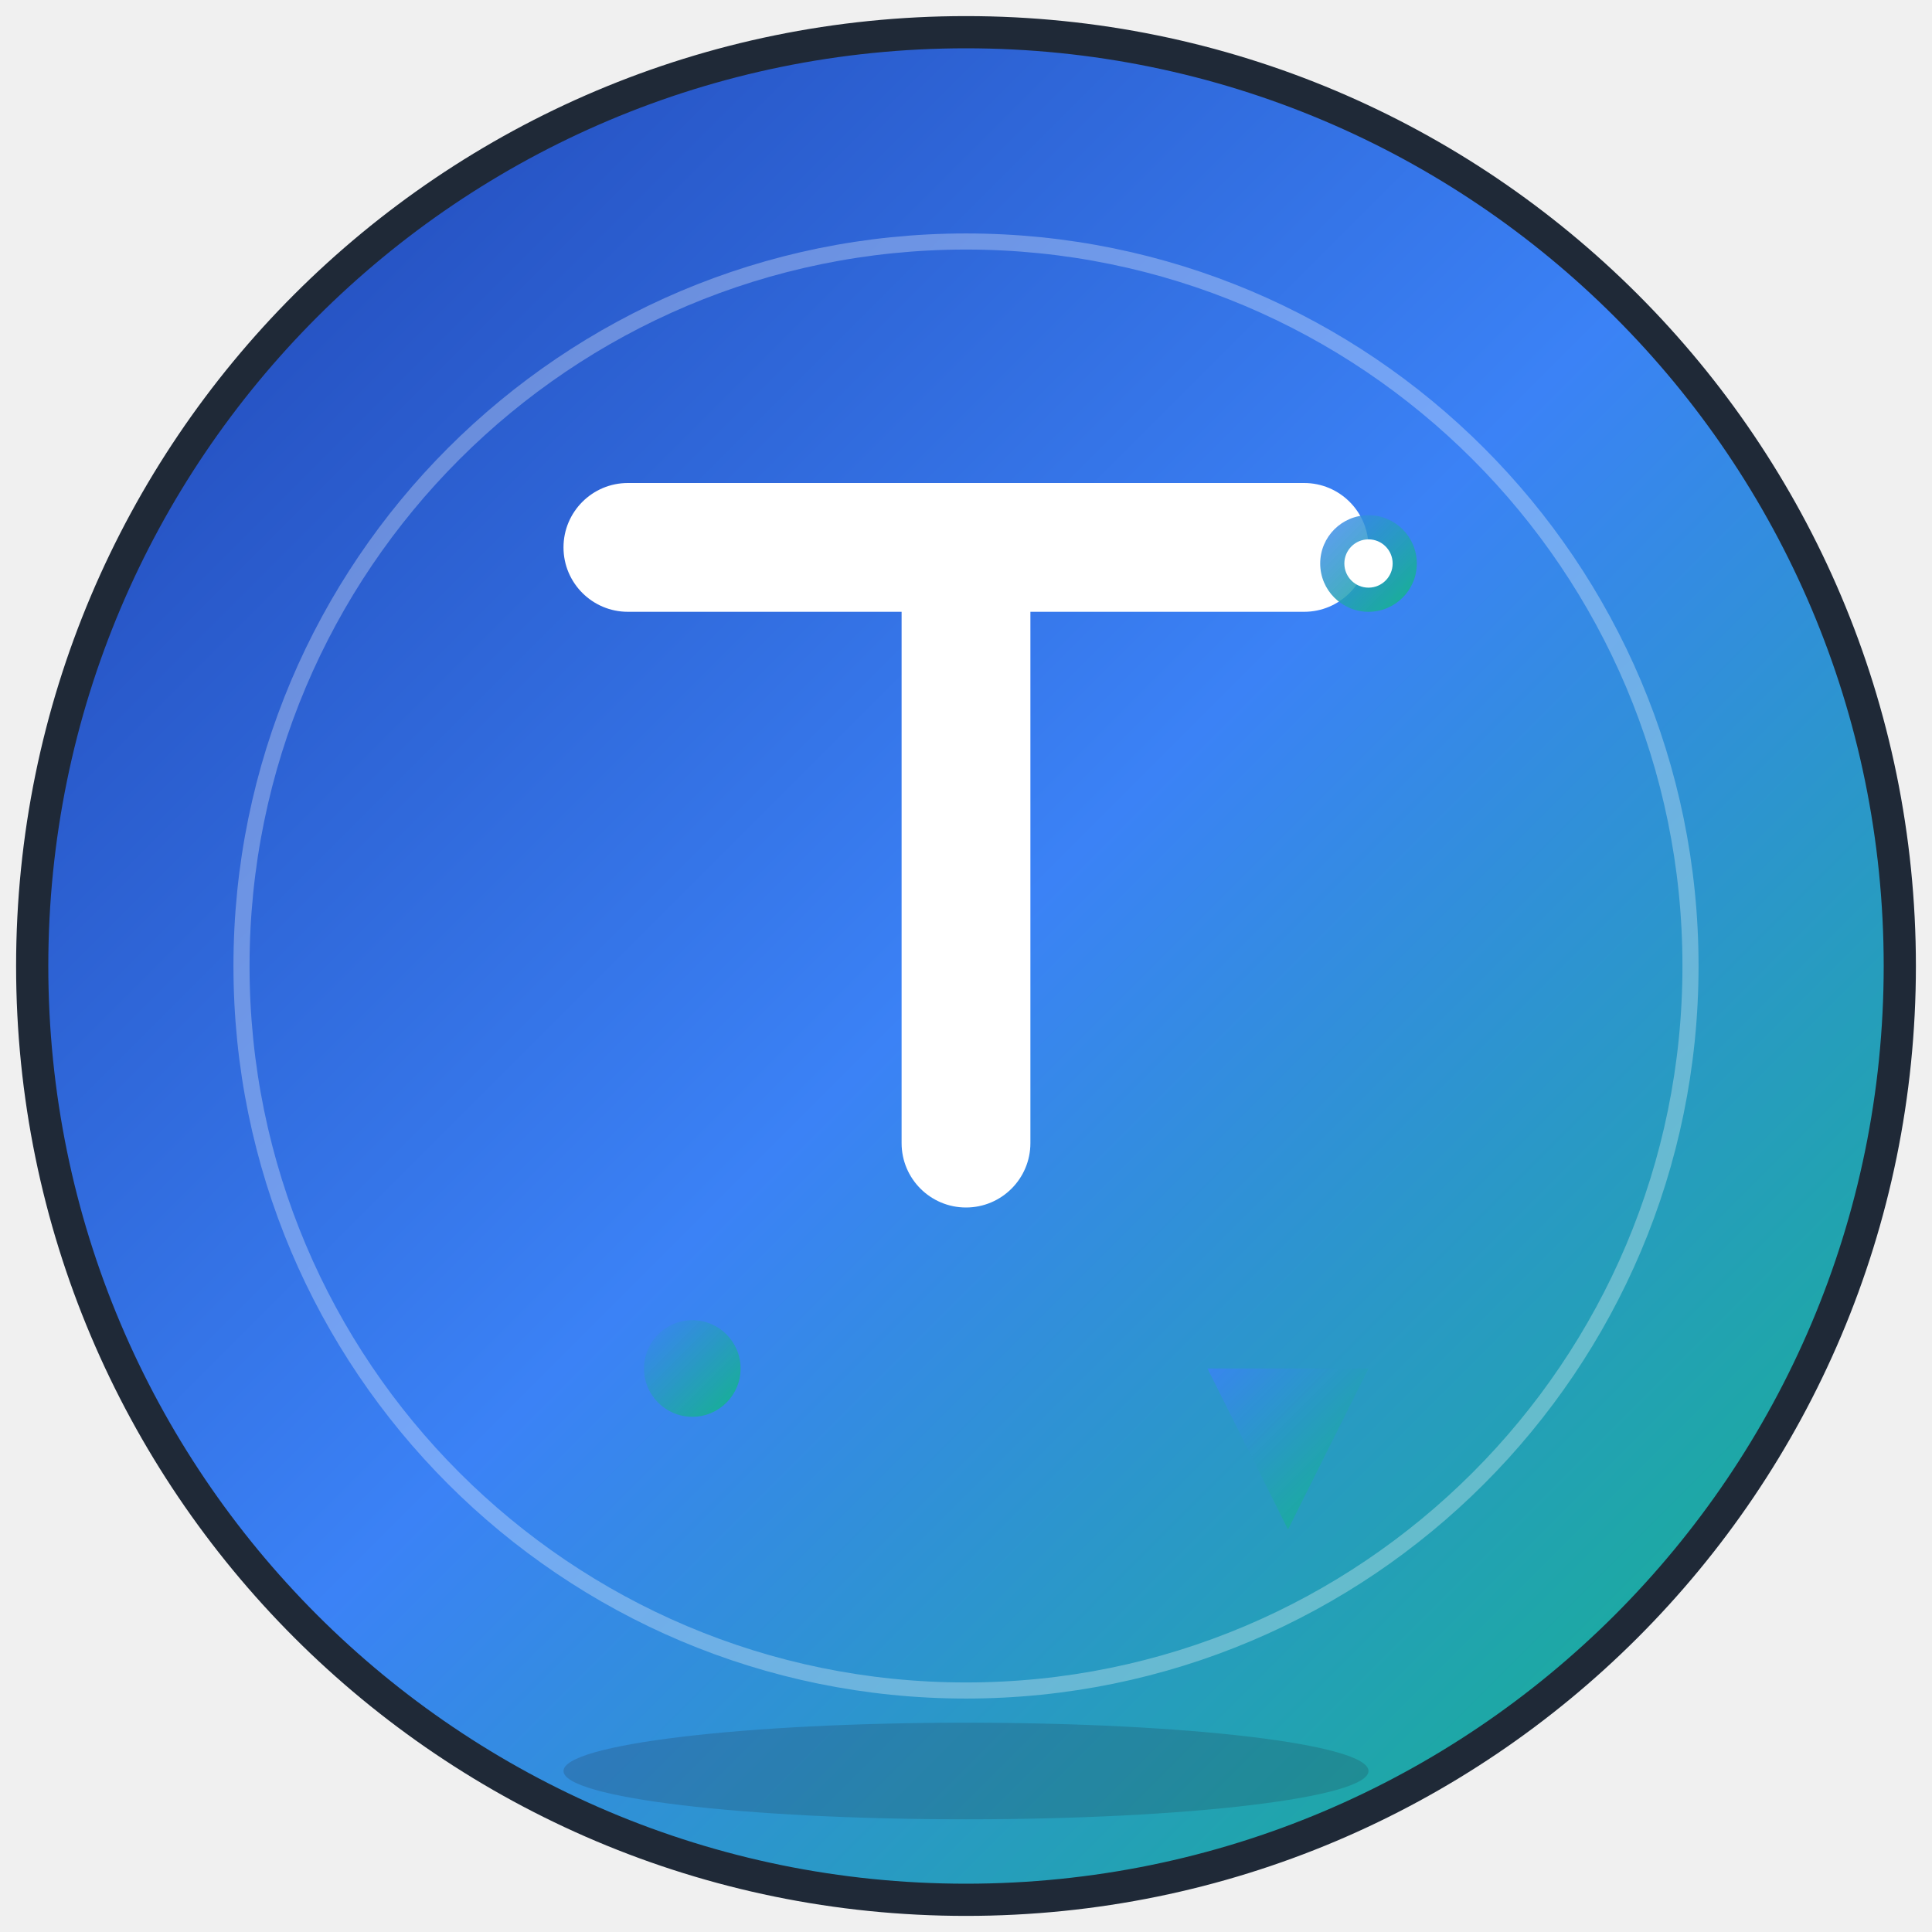
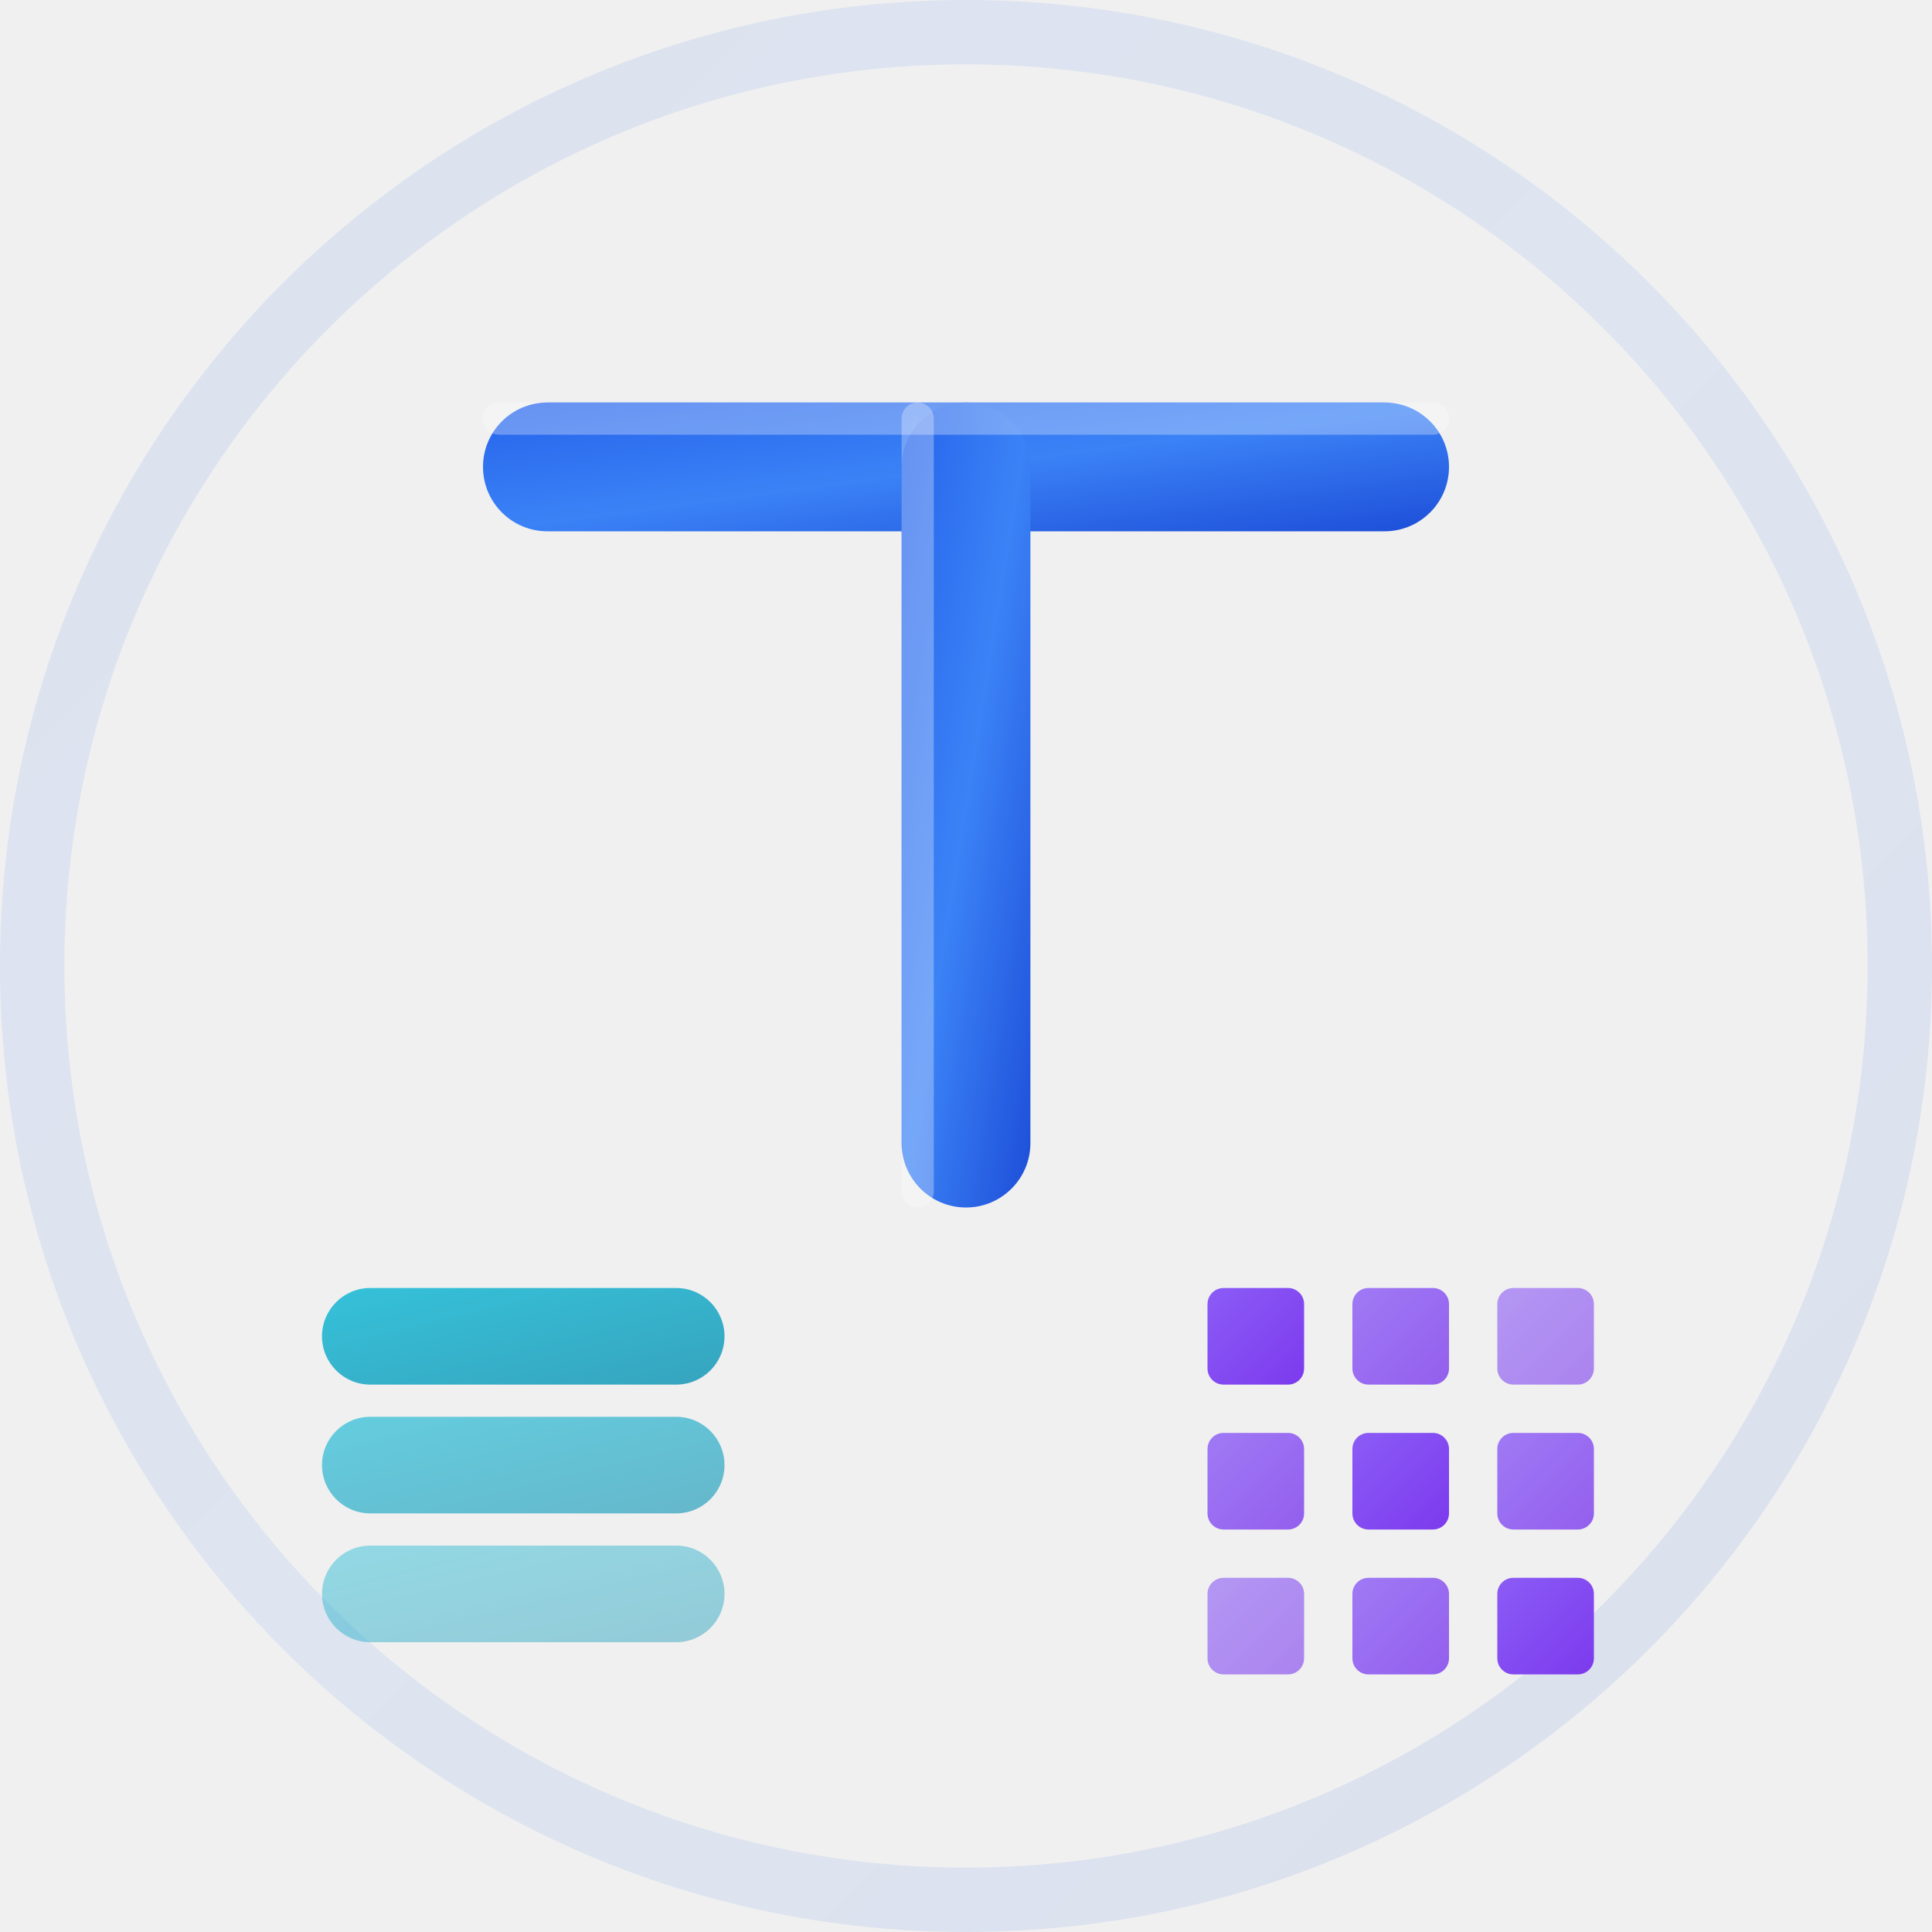
<svg xmlns="http://www.w3.org/2000/svg" viewBox="0 0 120 120" style="enable-background:new 0 0 120 120" xml:space="preserve">
  <defs>
-     <linearGradient id="primaryGrad" x1="0%" y1="0%" x2="100%" y2="100%">
-       <stop offset="0%" style="stop-color:#1E40AF" />
-       <stop offset="50%" style="stop-color:#3B82F6" />
-       <stop offset="100%" style="stop-color:#10B981" />
+     <linearGradient id="primaryGradient" x1="0%" y1="0%" x2="100%" y2="100%">
+       <stop offset="0%" style="stop-color:#2563eb" />
+       <stop offset="50%" style="stop-color:#3b82f6" />
+       <stop offset="100%" style="stop-color:#1d4ed8" />
    </linearGradient>
-     <linearGradient id="secondaryGrad" x1="0%" y1="0%" x2="100%" y2="100%">
-       <stop offset="0%" style="stop-color:#3B82F6;stop-opacity:0.8" />
-       <stop offset="100%" style="stop-color:#10B981;stop-opacity:0.9" />
+     <linearGradient id="secondaryGradient" x1="0%" y1="0%" x2="100%" y2="100%">
+       <stop offset="0%" style="stop-color:#06b6d4" />
+       <stop offset="100%" style="stop-color:#0891b2" />
    </linearGradient>
-     <linearGradient id="darkGrad" x1="0%" y1="0%" x2="100%" y2="100%">
-       <stop offset="0%" style="stop-color:#1F2937" />
-       <stop offset="100%" style="stop-color:#374151" />
+     <linearGradient id="accentGradient" x1="0%" y1="0%" x2="100%" y2="100%">
+       <stop offset="0%" style="stop-color:#8b5cf6" />
+       <stop offset="100%" style="stop-color:#7c3aed" />
    </linearGradient>
  </defs>
-   <circle cx="60" cy="60" r="58" fill="url(#primaryGrad)" stroke="#1F2937" stroke-width="2" />
-   <circle cx="60" cy="60" r="45" fill="none" stroke="#ffffff" stroke-width="1" opacity="0.3" />
-   <rect x="35" y="30" width="50" height="8" rx="4" fill="#ffffff" />
-   <rect x="56" y="30" width="8" height="45" rx="4" fill="#ffffff" />
-   <circle cx="85" cy="35" r="3" fill="url(#secondaryGrad)" />
-   <circle cx="85" cy="35" r="1.5" fill="#ffffff" />
-   <rect x="40" y="82" width="6" height="6" rx="3" fill="url(#secondaryGrad)" />
-   <polygon points="75,85 85,85 80,95" fill="url(#secondaryGrad)" />
-   <ellipse cx="60" cy="110" rx="25" ry="3" fill="#1F2937" opacity="0.2" />
+   <circle cx="60" cy="60" r="58" fill="none" stroke="url(#primaryGradient)" stroke-width="4" opacity="0.1" />
+   <rect x="30" y="25" width="60" height="8" rx="4" fill="url(#primaryGradient)" />
+   <rect x="56" y="25" width="8" height="50" rx="4" fill="url(#primaryGradient)" />
+   <rect x="20" y="80" width="25" height="6" rx="3" fill="url(#secondaryGradient)" opacity="0.8" />
+   <rect x="20" y="88" width="25" height="6" rx="3" fill="url(#secondaryGradient)" opacity="0.6" />
+   <rect x="20" y="96" width="25" height="6" rx="3" fill="url(#secondaryGradient)" opacity="0.4" />
+   <rect x="75" y="80" width="6" height="6" rx="1" fill="url(#accentGradient)" />
+   <rect x="84" y="80" width="6" height="6" rx="1" fill="url(#accentGradient)" opacity="0.8" />
+   <rect x="93" y="80" width="6" height="6" rx="1" fill="url(#accentGradient)" opacity="0.6" />
+   <rect x="75" y="89" width="6" height="6" rx="1" fill="url(#accentGradient)" opacity="0.8" />
+   <rect x="84" y="89" width="6" height="6" rx="1" fill="url(#accentGradient)" />
+   <rect x="93" y="89" width="6" height="6" rx="1" fill="url(#accentGradient)" opacity="0.8" />
+   <rect x="75" y="98" width="6" height="6" rx="1" fill="url(#accentGradient)" opacity="0.6" />
+   <rect x="84" y="98" width="6" height="6" rx="1" fill="url(#accentGradient)" opacity="0.8" />
+   <rect x="93" y="98" width="6" height="6" rx="1" fill="url(#accentGradient)" />
+   <line x1="45" y1="85" x2="75" y2="85" stroke="url(#primaryGradient)" stroke-width="2" opacity="0.5" stroke-dasharray="3,3" />
+   <line x1="45" y1="92" x2="75" y2="92" stroke="url(#primaryGradient)" stroke-width="2" opacity="0.3" stroke-dasharray="3,3" />
+   <rect x="56" y="25" width="2" height="50" rx="1" fill="#ffffff" opacity="0.3" />
+   <rect x="30" y="25" width="60" height="2" rx="1" fill="#ffffff" opacity="0.3" />
</svg>
